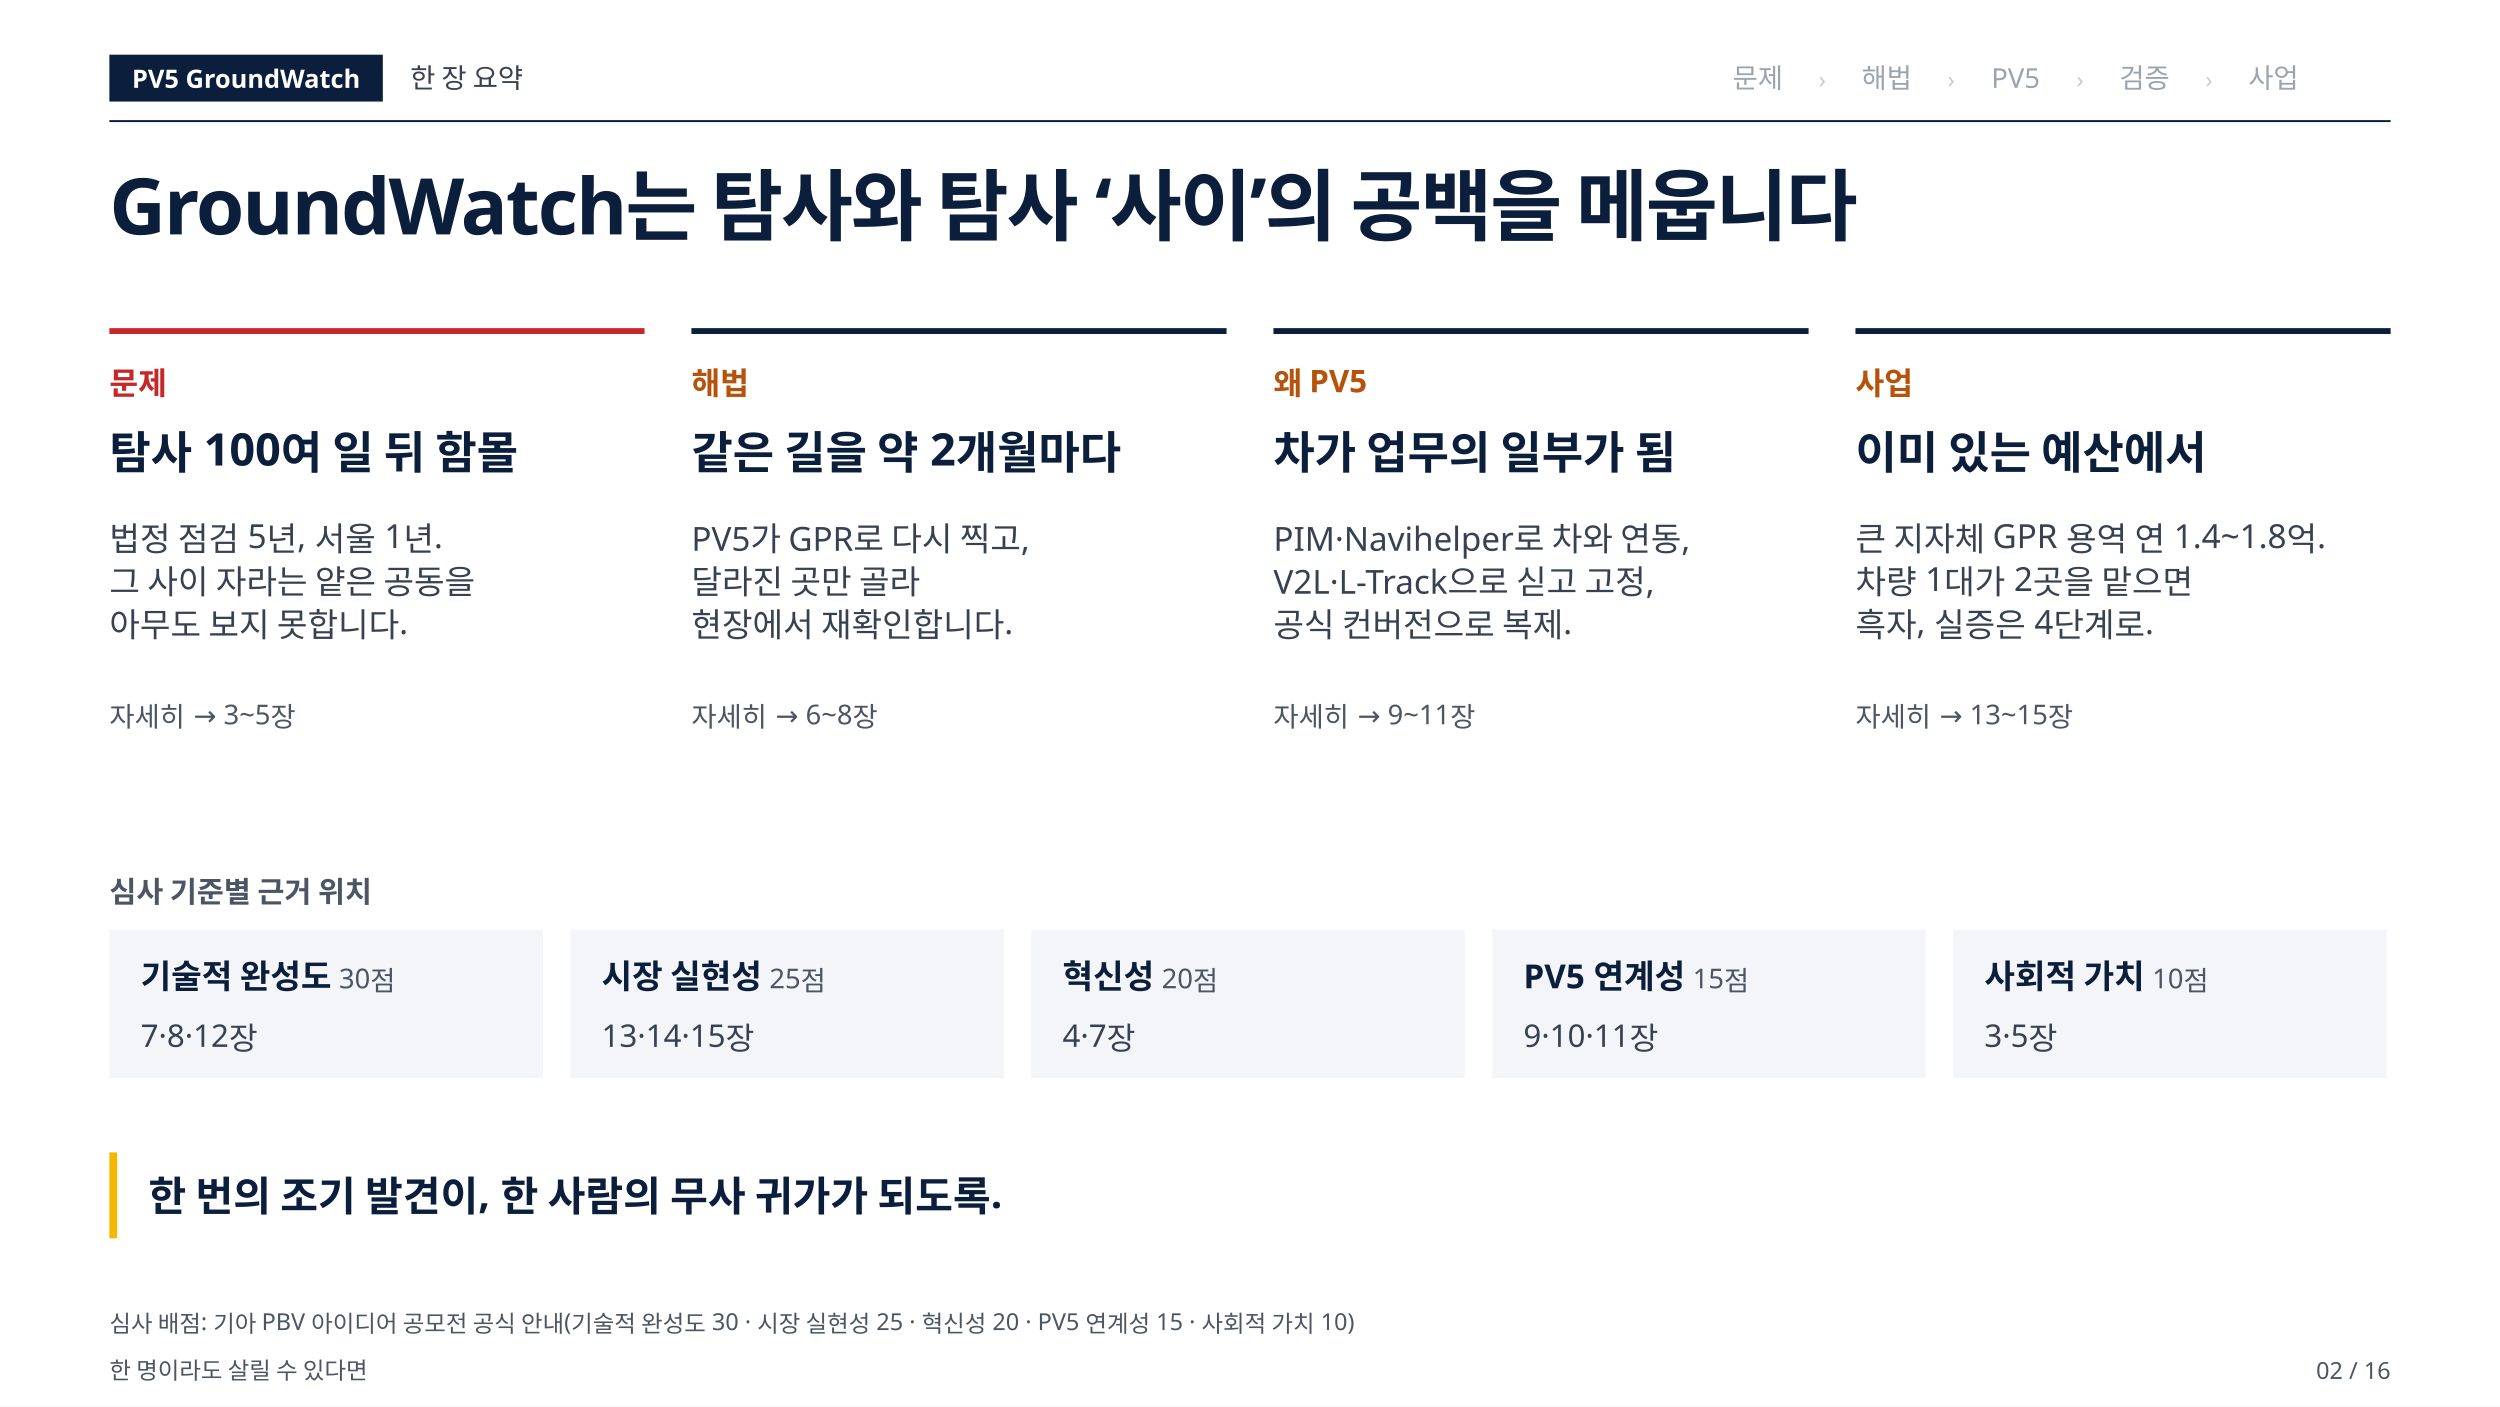
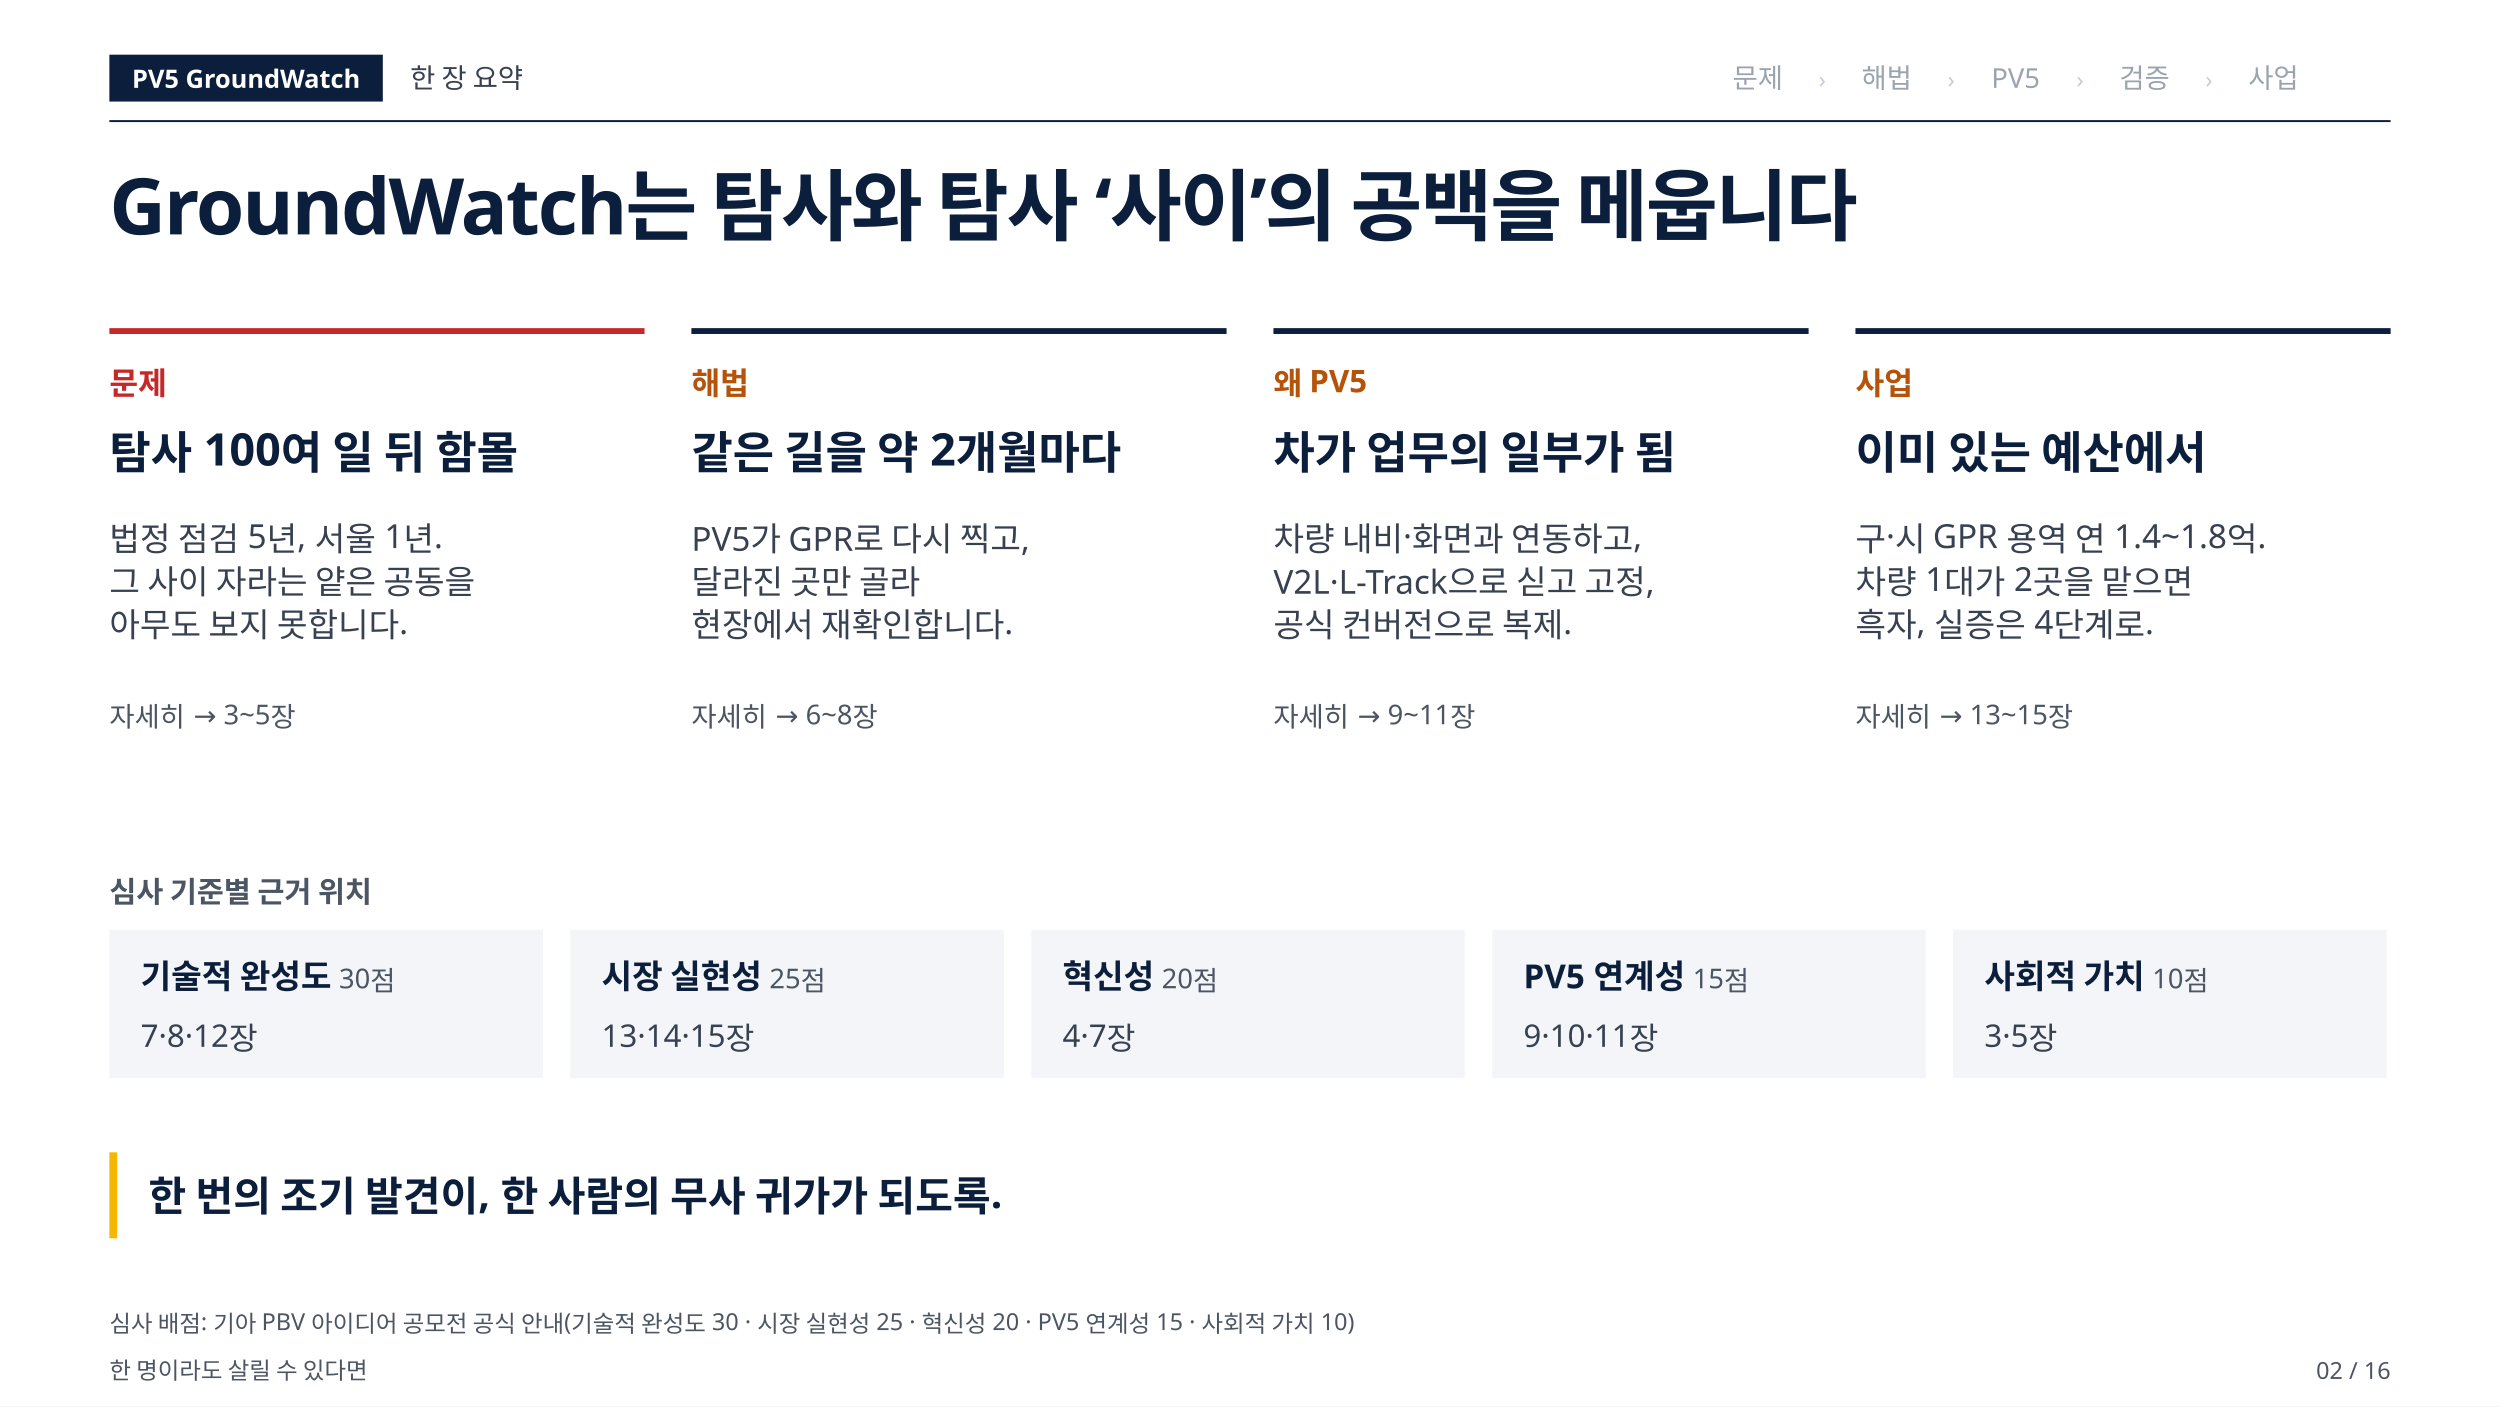
<svg xmlns="http://www.w3.org/2000/svg" viewBox="0 0 1280 720" lang="ko-KR" data-pptx-page-role="content" font-family="Pretendard, 'Malgun Gothic', sans-serif">
  <rect id="bg" x="0" y="0" width="1280" height="720" fill="#FFFFFF" />
  <g id="header" data-pptx-role="header" data-pptx-bounds="56 24 1168 40">
    <rect x="56" y="28" width="140" height="24" fill="#0B1E3C" />
    <text x="126" y="45" font-size="13" font-weight="bold" fill="#FFFFFF" text-anchor="middle">PV5 GroundWatch</text>
    <text x="210" y="45" font-size="14" fill="#374151">한 장 요약</text>
    <text x="900" y="45" font-size="14" font-weight="normal" fill="#9AA3AF" text-anchor="middle">문제</text>
    <text x="933" y="45" font-size="12" fill="#C3CCD9" text-anchor="middle">›</text>
    <text x="966" y="45" font-size="14" font-weight="normal" fill="#9AA3AF" text-anchor="middle">해법</text>
    <text x="999" y="45" font-size="12" fill="#C3CCD9" text-anchor="middle">›</text>
    <text x="1032" y="45" font-size="14" font-weight="normal" fill="#9AA3AF" text-anchor="middle">PV5</text>
    <text x="1065" y="45" font-size="12" fill="#C3CCD9" text-anchor="middle">›</text>
    <text x="1098" y="45" font-size="14" font-weight="normal" fill="#9AA3AF" text-anchor="middle">검증</text>
    <text x="1131" y="45" font-size="12" fill="#C3CCD9" text-anchor="middle">›</text>
    <text x="1164" y="45" font-size="14" font-weight="normal" fill="#9AA3AF" text-anchor="middle">사업</text>
    <line x1="56" y1="62" x2="1224" y2="62" stroke="#0B1E3C" stroke-width="1" />
  </g>
  <g id="title" data-pptx-bounds="56 80 1168 56" letter-spacing="-1">
    <text x="56" y="120" font-size="40" font-weight="bold" fill="#0B1E3C">GroundWatch는 탐사와 탐사 ‘사이’의 공백을 메웁니다</text>
  </g>
  <g id="col0" data-pptx-bounds="56 168 274 260">
    <rect x="56" y="168" width="274" height="3" fill="#C62828" />
    <text x="56" y="202" font-size="16" font-weight="bold" fill="#C62828">문제</text>
    <text x="56" y="240" font-size="23" font-weight="bold" fill="#0B1E3C">탐사 100여 일 뒤 함몰</text>
    <text x="56" y="282" font-size="17" fill="#374151">법정 점검 5년, 서울 1년.<tspan x="56" dy="22">그 사이 자라는 얕은 공동을</tspan>
      <tspan x="56" dy="22">아무도 보지 못합니다.</tspan>
    </text>
    <text x="56" y="372" font-size="14" fill="#4B5563">자세히 → 3~5장</text>
  </g>
  <g id="col1" data-pptx-bounds="354 168 274 260">
    <rect x="354" y="168" width="274" height="3" fill="#0B1E3C" />
    <text x="354" y="202" font-size="16" font-weight="bold" fill="#B45309">해법</text>
    <text x="354" y="240" font-size="23" font-weight="bold" fill="#0B1E3C">같은 길을 약 2개월마다</text>
    <text x="354" y="282" font-size="17" fill="#374151">PV5가 GPR로 다시 찍고,<tspan x="354" dy="22">달라진 곳만 골라</tspan>
      <tspan x="354" dy="22">현장에서 재확인합니다.</tspan>
    </text>
    <text x="354" y="372" font-size="14" fill="#4B5563">자세히 → 6~8장</text>
  </g>
  <g id="col2" data-pptx-bounds="652 168 274 260">
    <rect x="652" y="168" width="274" height="3" fill="#0B1E3C" />
    <text x="652" y="202" font-size="16" font-weight="bold" fill="#B45309">왜 PV5</text>
    <text x="652" y="240" font-size="23" font-weight="bold" fill="#0B1E3C">차가 업무의 일부가 됨</text>
-     <text x="652" y="282" font-size="17" fill="#374151">PIM·Navihelper로 차와 연동,<tspan x="652" dy="22">V2L·L-Track으로 싣고 고정,</tspan>
+     <text x="652" y="282" font-size="17" fill="#374151">차량 내비·화면과 연동하고,<tspan x="652" dy="22">V2L·L-Track으로 싣고 고정,</tspan>
      <tspan x="652" dy="22">공식 컨버전으로 복제.</tspan>
    </text>
    <text x="652" y="372" font-size="14" fill="#4B5563">자세히 → 9~11장</text>
  </g>
  <g id="col3" data-pptx-bounds="950 168 274 260">
    <rect x="950" y="168" width="274" height="3" fill="#0B1E3C" />
    <text x="950" y="202" font-size="16" font-weight="bold" fill="#B45309">사업</text>
    <text x="950" y="240" font-size="23" font-weight="bold" fill="#0B1E3C">이미 있는 예산에서</text>
-     <text x="950" y="282" font-size="17" fill="#374151">큰 지자체 GPR 용역 연 1.4~1.8억.<tspan x="950" dy="22">차량 1대가 2곳을 맡으면</tspan>
+     <text x="950" y="282" font-size="17" fill="#374151">구·시 GPR 용역 연 1.4~1.8억.<tspan x="950" dy="22">차량 1대가 2곳을 맡으면</tspan>
      <tspan x="950" dy="22">흑자, 실증은 4단계로.</tspan>
    </text>
    <text x="950" y="372" font-size="14" fill="#4B5563">자세히 → 13~15장</text>
  </g>
  <g id="criteria" data-pptx-bounds="56 440 1168 120">
    <text x="56" y="462" font-size="15" font-weight="bold" fill="#4B5563">심사 기준별 근거 위치</text>
    <rect x="56" y="476" width="222" height="76" fill="#F3F5F8" />
    <text x="72" y="506" font-size="17" font-weight="bold" fill="#0B1E3C">기술적 완성도 <tspan font-size="14" font-weight="normal" fill="#4B5563">30점</tspan>
    </text>
    <text x="72" y="536" font-size="16" fill="#374151">7·8·12장</text>
    <rect x="292" y="476" width="222" height="76" fill="#F3F5F8" />
    <text x="308" y="506" font-size="17" font-weight="bold" fill="#0B1E3C">시장 실현성 <tspan font-size="14" font-weight="normal" fill="#4B5563">25점</tspan>
    </text>
    <text x="308" y="536" font-size="16" fill="#374151">13·14·15장</text>
    <rect x="528" y="476" width="222" height="76" fill="#F3F5F8" />
    <text x="544" y="506" font-size="17" font-weight="bold" fill="#0B1E3C">혁신성 <tspan font-size="14" font-weight="normal" fill="#4B5563">20점</tspan>
    </text>
    <text x="544" y="536" font-size="16" fill="#374151">4·7장</text>
    <rect x="764" y="476" width="222" height="76" fill="#F3F5F8" />
    <text x="780" y="506" font-size="17" font-weight="bold" fill="#0B1E3C">PV5 연계성 <tspan font-size="14" font-weight="normal" fill="#4B5563">15점</tspan>
    </text>
    <text x="780" y="536" font-size="16" fill="#374151">9·10·11장</text>
    <rect x="1000" y="476" width="222" height="76" fill="#F3F5F8" />
    <text x="1016" y="506" font-size="17" font-weight="bold" fill="#0B1E3C">사회적 가치 <tspan font-size="14" font-weight="normal" fill="#4B5563">10점</tspan>
    </text>
    <text x="1016" y="536" font-size="16" fill="#374151">3·5장</text>
  </g>
  <g id="conclusion" data-pptx-bounds="56 590 1168 44">
    <rect x="56" y="590" width="4" height="44" fill="#F5B700" />
    <text x="76" y="620" font-size="21" font-weight="bold" fill="#0B1E3C">한 번의 조기 발견이, 한 사람의 무사 귀가가 되도록.</text>
  </g>
  <g id="source" data-pptx-bounds="56 668 1168 20">
    <text x="56" y="682" font-size="12" fill="#4B5563">심사 배점: 기아 PBV 아이디어 공모전 공식 안내(기술적 완성도 30 · 시장 실현성 25 · 혁신성 20 · PV5 연계성 15 · 사회적 가치 10)</text>
  </g>
  <g id="footer" data-pptx-role="footer" data-pptx-bounds="56 692 1168 22" fill="#4B5563" font-size="12">
    <text x="56" y="706">한 명이라도 살릴 수 있다면</text>
    <text x="1224" y="706" text-anchor="end">02 / 16</text>
  </g>
</svg>
